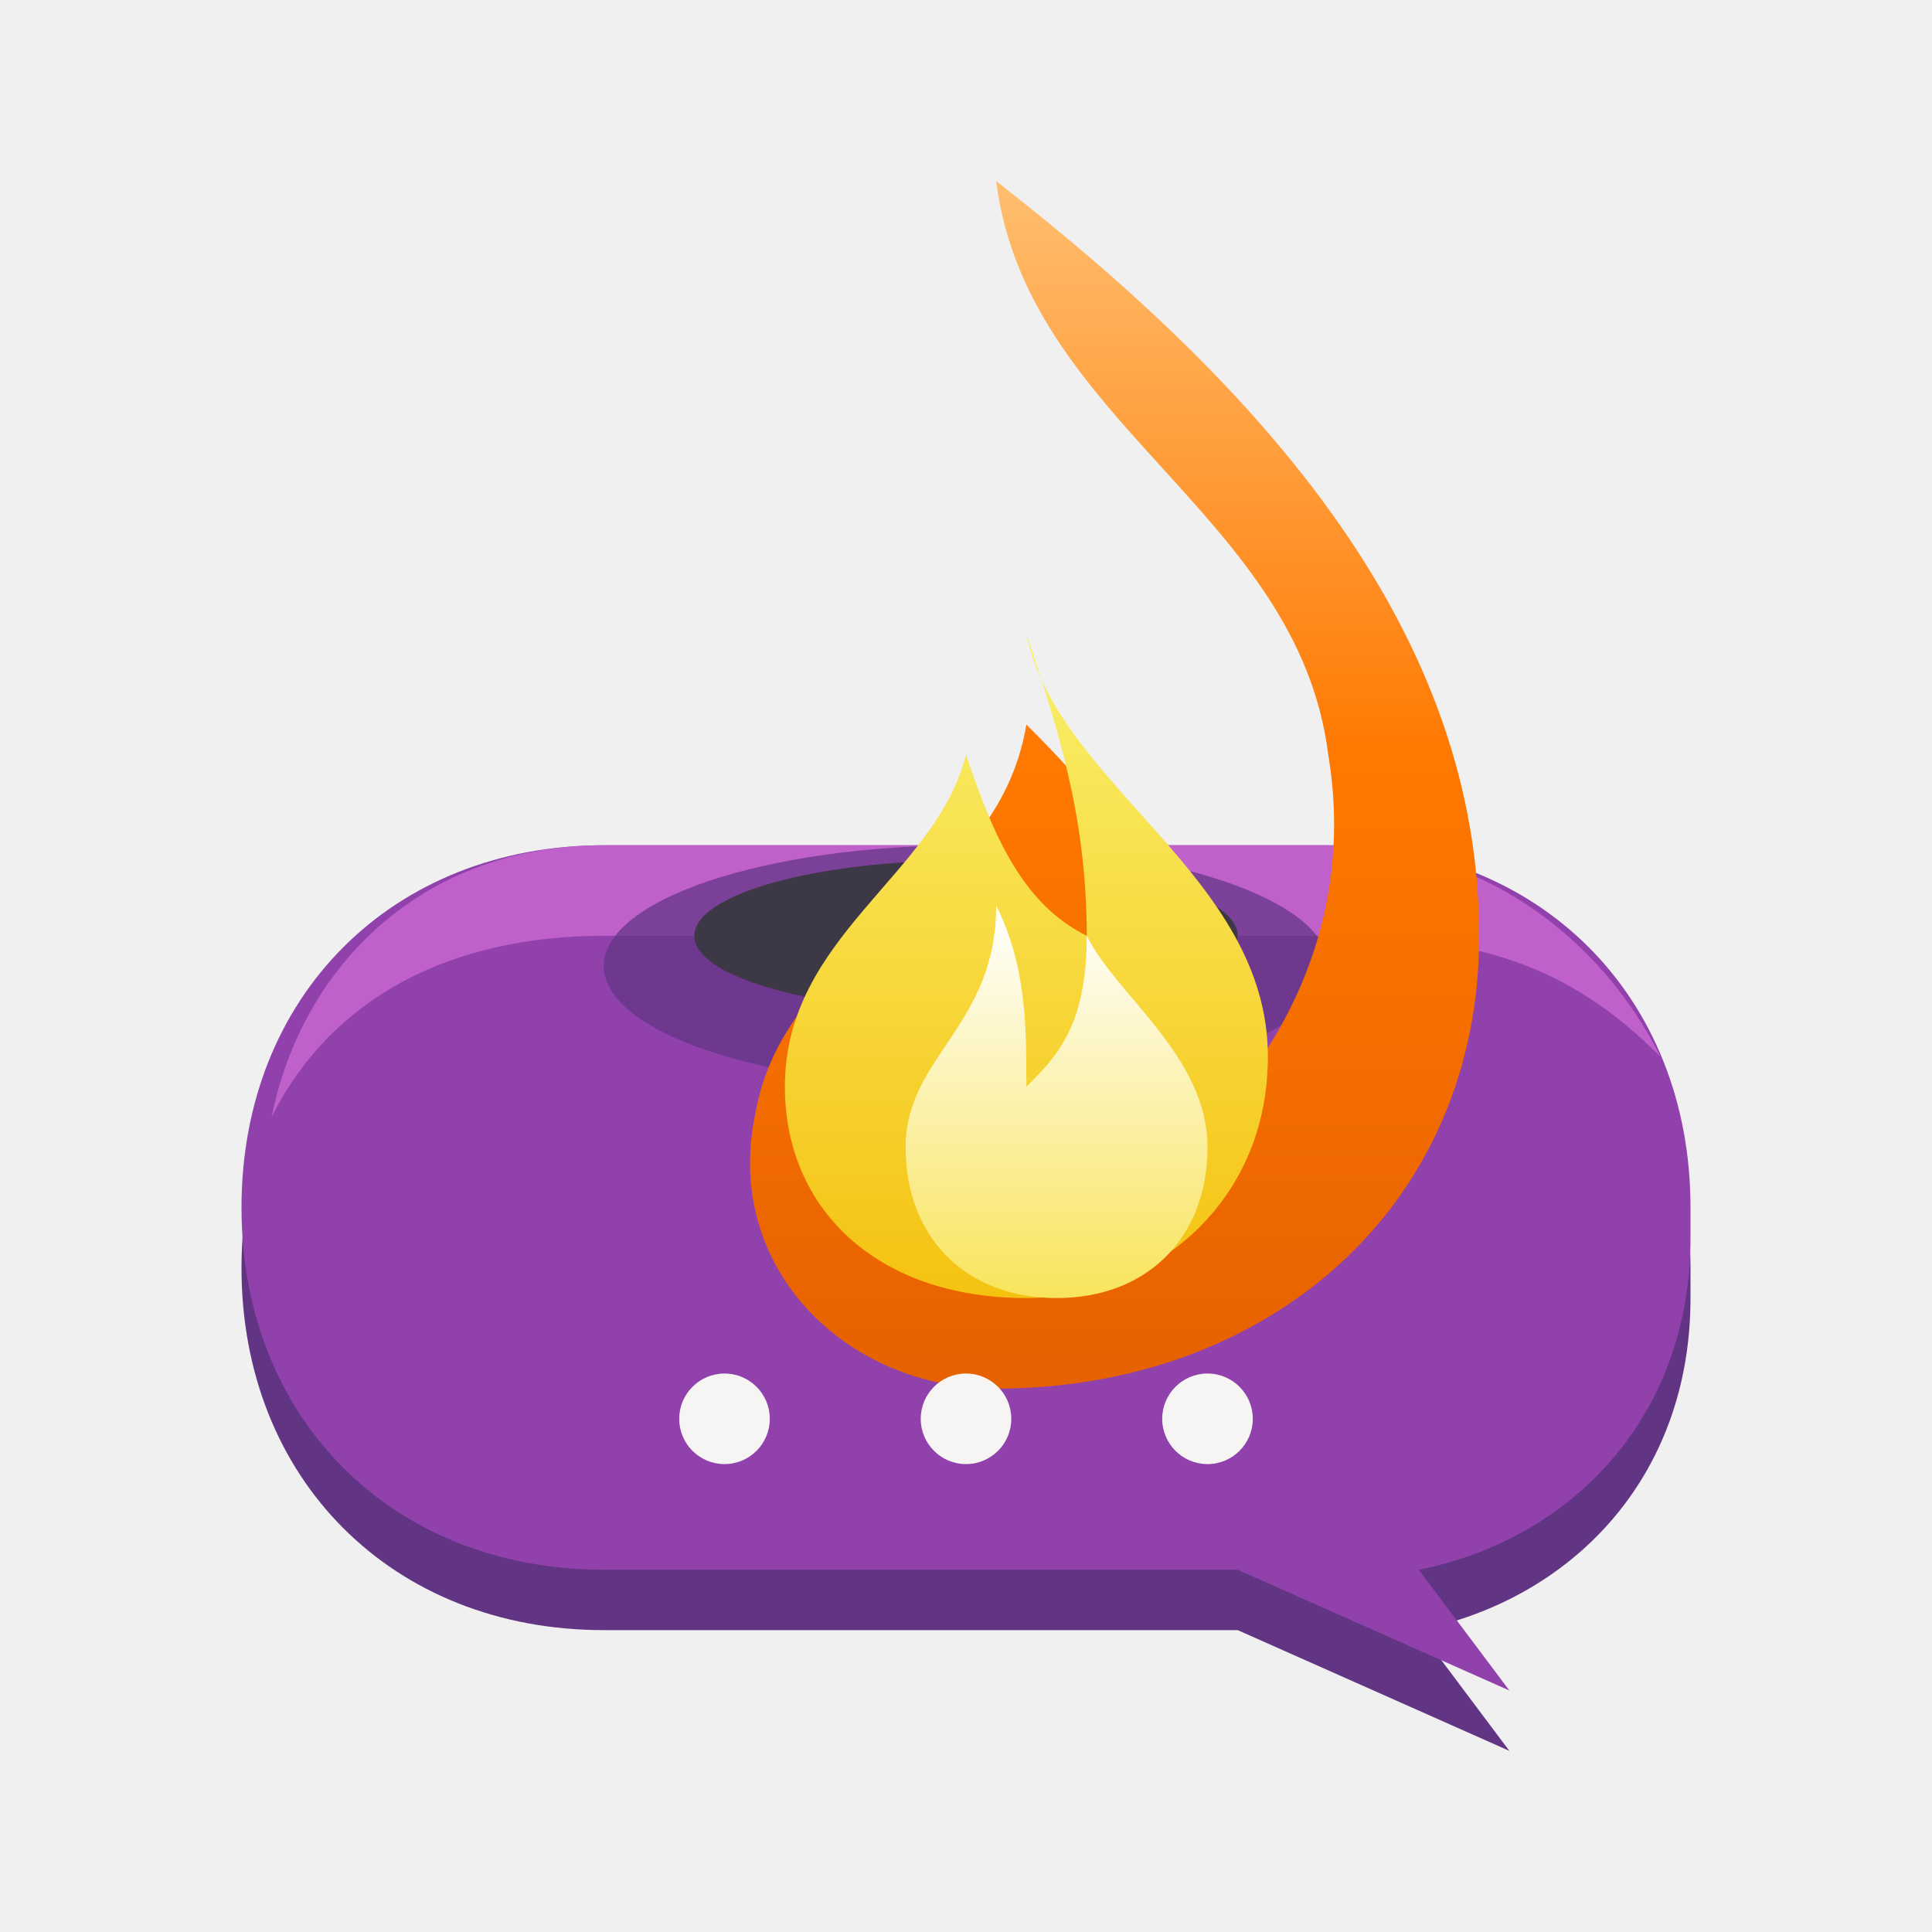
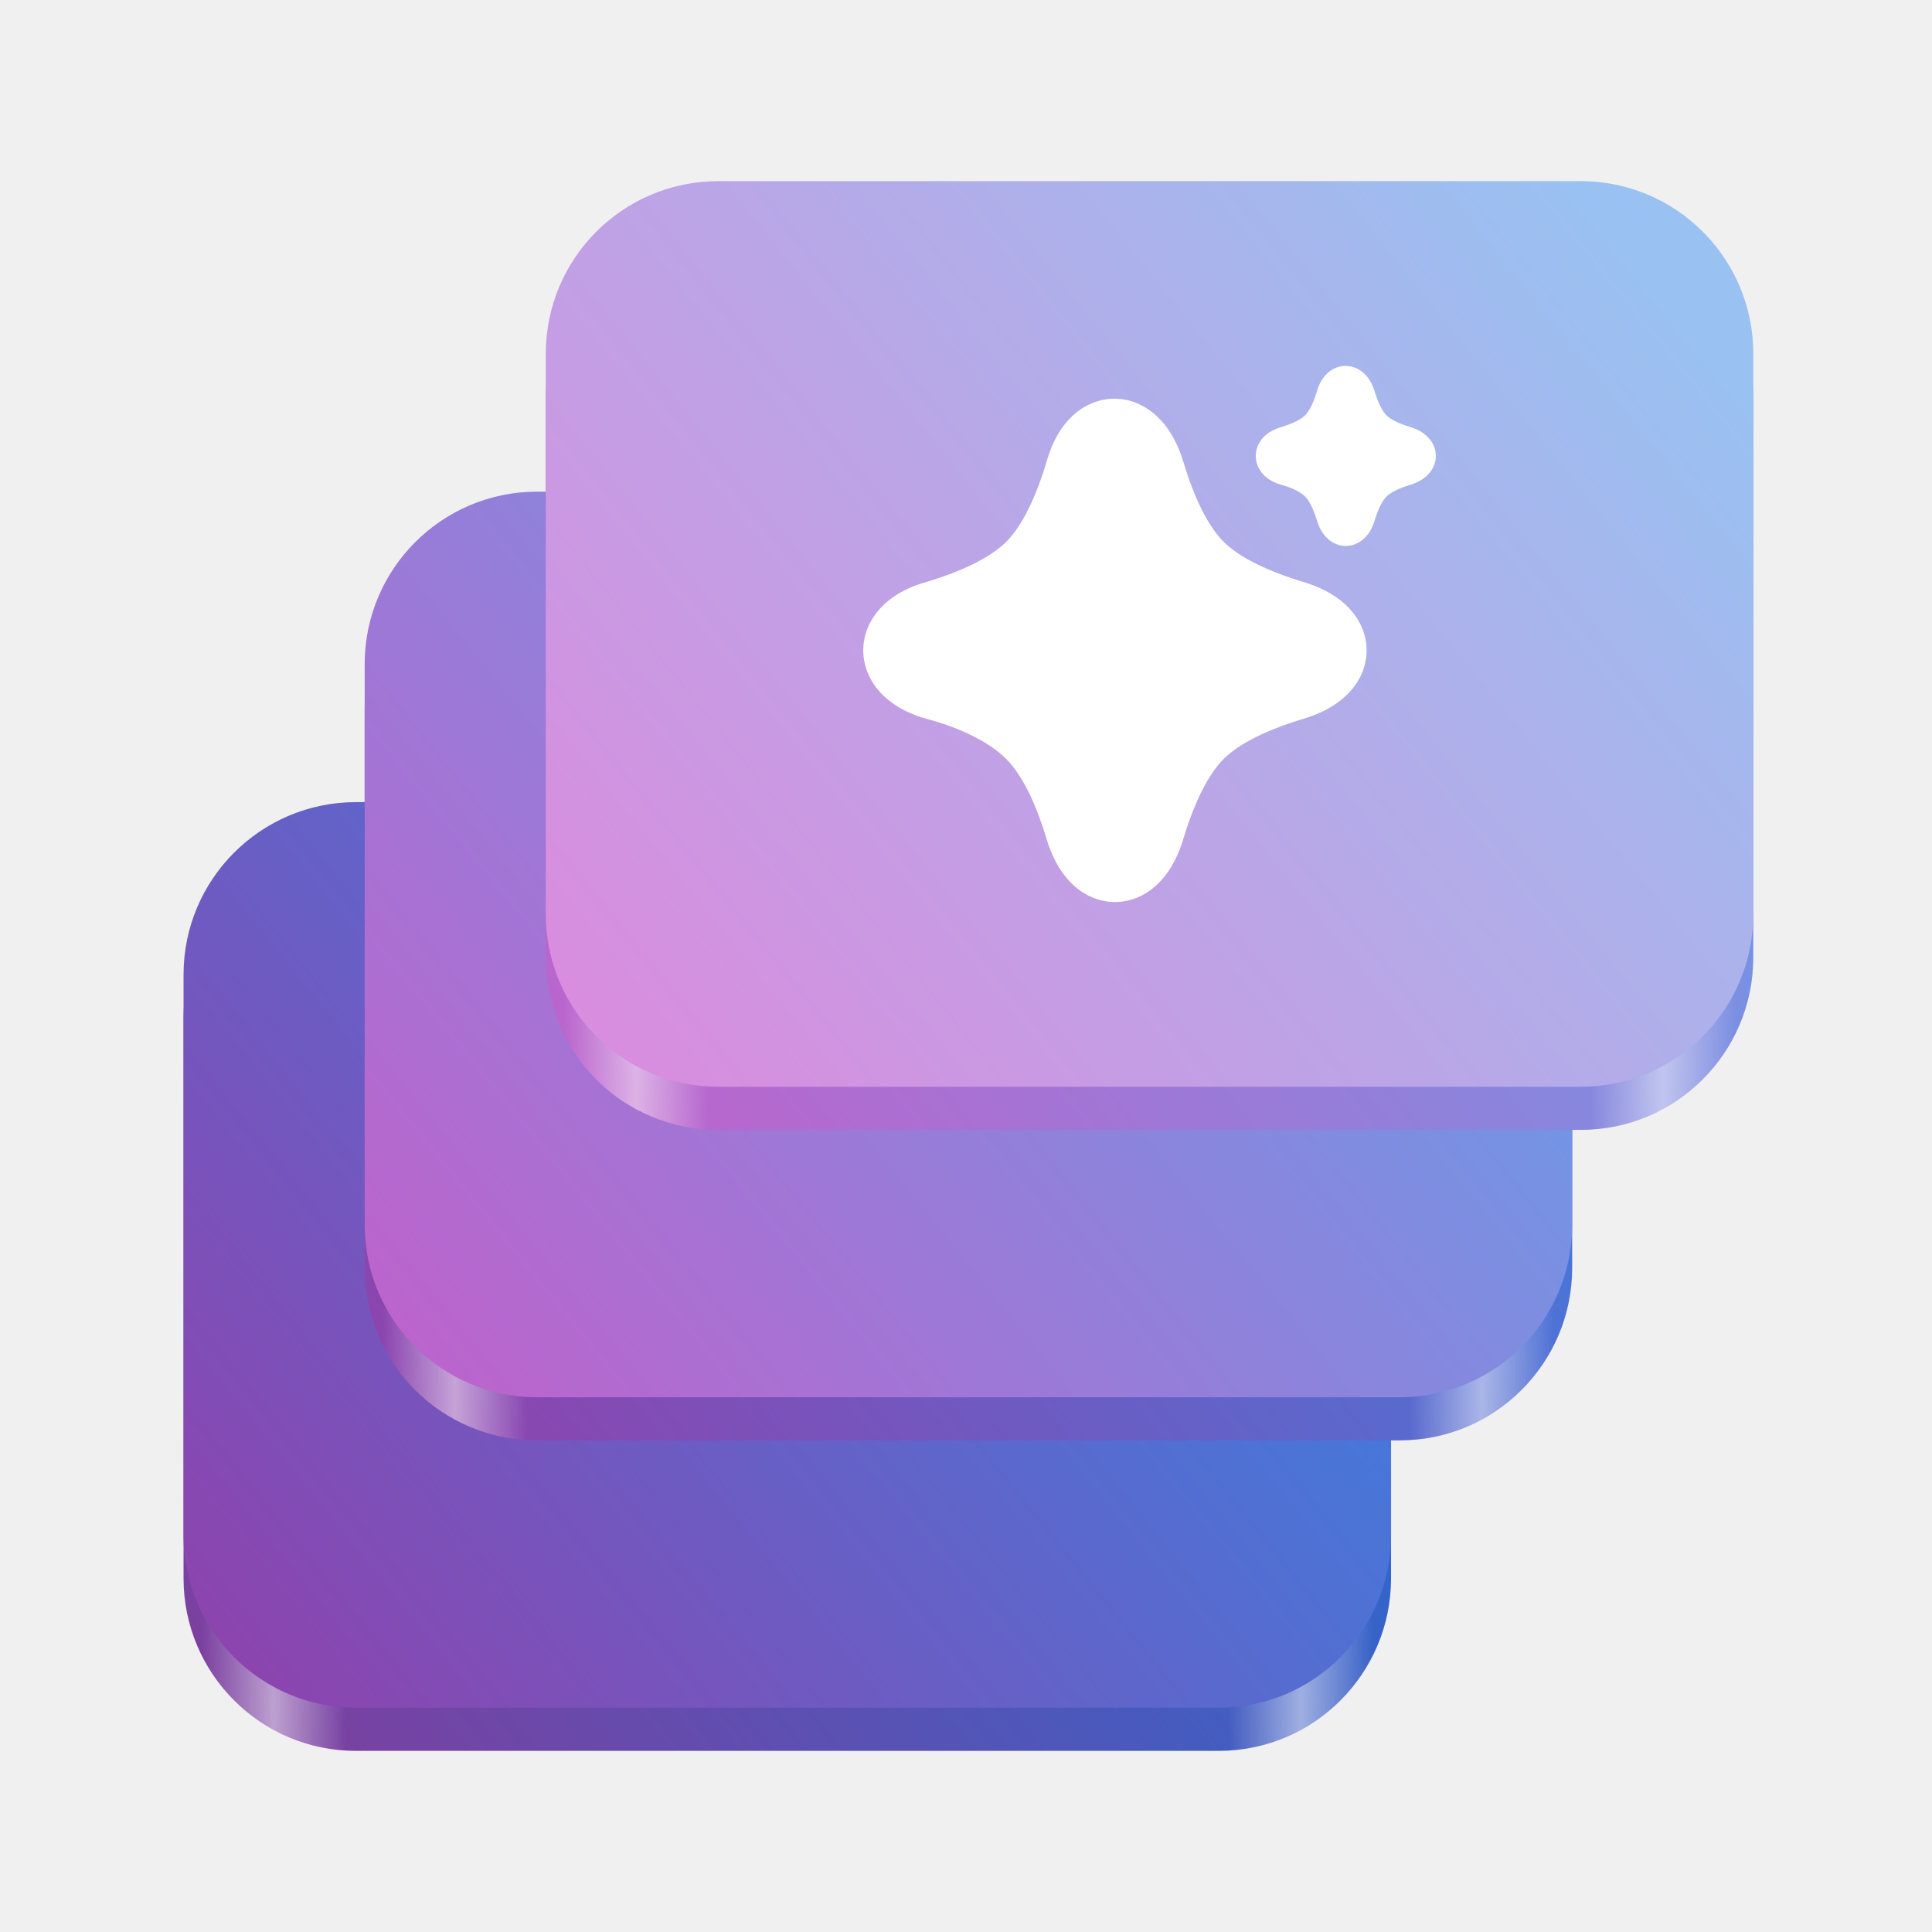
- <svg xmlns="http://www.w3.org/2000/svg" width="128" height="128" viewBox="0 0 128 128" version="1.1">
-   <defs>
-     <linearGradient id="outer-flame" x1="0" y1="0" x2="0" y2="1">
-       <stop offset="0" stop-color="#ffbe6f" />
-       <stop offset="0.48" stop-color="#ff7800" />
-       <stop offset="1" stop-color="#e66100" />
+ <svg xmlns="http://www.w3.org/2000/svg" xmlns:ns2="https://www.gtk.org/grappa" xmlns:xlink="http://www.w3.org/1999/xlink" height="128px" viewBox="0 0 128 128" width="128px" version="1.1" id="svg19">
+   <defs id="defs19">
+     <linearGradient id="linearGradient47" gradientTransform="matrix(0.232143,0,0,0.197368,-6.839221,200.6425)" gradientUnits="userSpaceOnUse" x1="88.596" x2="536.596" y1="-449.394" y2="-449.394">
+       <stop offset="0" id="stop42" style="stop-color:#000000;stop-opacity:0.8;" />
+       <stop offset="0.038" stop-color="#c0bfbc" id="stop43" />
+       <stop offset="0.077" id="stop44" style="stop-color:#000000;stop-opacity:0.8;" />
+       <stop offset="0.923" id="stop45" style="stop-color:#000000;stop-opacity:0.8;" />
+       <stop offset="0.962" stop-color="#c0bfbc" id="stop46" />
+       <stop offset="1" id="stop47" style="stop-color:#000000;stop-opacity:0.8;" />
    </linearGradient>
-     <linearGradient id="inner-flame" x1="0" y1="0" x2="0" y2="1">
-       <stop offset="0" stop-color="#f9f06b" />
-       <stop offset="1" stop-color="#f5c211" />
+     <linearGradient xlink:href="#linearGradient70" id="linearGradient56" gradientUnits="userSpaceOnUse" gradientTransform="matrix(0.7142857,0,0,0.7142857,174.287,30.85647)" x1="8" y1="108" x2="106.577" y2="28.205" />
+     <linearGradient id="linearGradient70">
+       <stop style="stop-color:#813d9c;stop-opacity:1;" offset="0" id="stop69" />
+       <stop style="stop-color:#1c71d8;stop-opacity:1;" offset="1" id="stop70" />
    </linearGradient>
-     <linearGradient id="ember" x1="0" y1="0" x2="0" y2="1">
-       <stop offset="0" stop-color="#ffffff" />
-       <stop offset="1" stop-color="#f8e45c" />
+     <linearGradient xlink:href="#linearGradient26" id="linearGradient57" gradientUnits="userSpaceOnUse" gradientTransform="matrix(0.9814839,0,0,1,-32.70304,8.77646)" x1="216.717" y1="78.111" x2="228.902" y2="78.111" />
+     <linearGradient id="linearGradient26">
+       <stop style="stop-color:#ffffff;stop-opacity:0;" offset="0.1" id="stop24" />
+       <stop style="stop-color:#ffffff;stop-opacity:0.5;" offset="0.5" id="stop25" />
+       <stop style="stop-color:#ffffff;stop-opacity:0;" offset="0.9" id="stop26" />
    </linearGradient>
-     <clipPath id="vessel-clip">
-       <path d="M 40,56 H 88 C 102,56 112,66 112,80 V 82 C 112,94 104,102 94,104 L 100,112 L 82,104 H 40 C 26,104 16,94 16,80 C 16,66 26,56 40,56 Z" />
+     <linearGradient xlink:href="#linearGradient26" id="linearGradient58" gradientUnits="userSpaceOnUse" gradientTransform="matrix(0.9814839,0,0,1,35.33724,8.77645)" x1="216.717" y1="78.111" x2="228.902" y2="78.111" />
+     <linearGradient xlink:href="#linearGradient68" id="linearGradient59" gradientUnits="userSpaceOnUse" gradientTransform="matrix(0.7142857,0,0,0.7142857,174.287,27.99935)" x1="8" y1="108" x2="106.577" y2="28.205" />
+     <linearGradient id="linearGradient68">
+       <stop style="stop-color:#9141ac;stop-opacity:1;" offset="0" id="stop67" />
+       <stop style="stop-color:#3584e4;stop-opacity:1;" offset="1" id="stop68" />
+     </linearGradient>
+     <linearGradient xlink:href="#linearGradient68" id="linearGradient60" gradientUnits="userSpaceOnUse" gradientTransform="matrix(0.7142857,0,0,0.7142857,186.2866,10.28528)" x1="8" y1="108" x2="106.577" y2="28.205" />
+     <linearGradient xlink:href="#linearGradient26" id="linearGradient61" gradientUnits="userSpaceOnUse" gradientTransform="matrix(0.9814839,0,0,1,-20.70342,-11.79474)" x1="216.717" y1="78.111" x2="228.902" y2="78.111" />
+     <linearGradient xlink:href="#linearGradient26" id="linearGradient62" gradientUnits="userSpaceOnUse" gradientTransform="matrix(0.9814839,0,0,1,47.33686,-11.79475)" x1="216.717" y1="78.111" x2="228.902" y2="78.111" />
+     <linearGradient xlink:href="#linearGradient64" id="linearGradient63" gradientUnits="userSpaceOnUse" gradientTransform="matrix(0.7142857,0,0,0.7142857,186.2866,7.42815)" x1="8" y1="108" x2="106.577" y2="28.205" />
+     <linearGradient id="linearGradient64">
+       <stop style="stop-color:#c061cb;stop-opacity:1;" offset="0" id="stop63" />
+       <stop style="stop-color:#62a0ea;stop-opacity:1;" offset="1" id="stop64" />
+     </linearGradient>
+     <linearGradient xlink:href="#linearGradient64" id="linearGradient17" gradientUnits="userSpaceOnUse" gradientTransform="matrix(0.7142857,0,0,0.7142857,198.2862,-10.28591)" x1="8" y1="108" x2="106.577" y2="28.205" />
+     <linearGradient xlink:href="#linearGradient26" id="linearGradient30" x1="216.717" y1="78.111" x2="228.902" y2="78.111" gradientUnits="userSpaceOnUse" gradientTransform="matrix(0.9814839,0,0,1,-8.70382,-32.36593)" />
+     <linearGradient xlink:href="#linearGradient26" id="linearGradient27" gradientUnits="userSpaceOnUse" gradientTransform="matrix(0.9814839,0,0,1,59.33646,-32.36594)" x1="216.717" y1="78.111" x2="228.902" y2="78.111" />
+     <linearGradient xlink:href="#linearGradient18" id="linearGradient13" gradientUnits="userSpaceOnUse" gradientTransform="matrix(0.7142857,0,0,0.7142857,198.2862,-13.14304)" x1="8" y1="108" x2="106.577" y2="28.205" />
+     <linearGradient id="linearGradient18">
+       <stop style="stop-color:#dc8add;stop-opacity:1;" offset="0" id="stop17" />
+       <stop style="stop-color:#99c1f1;stop-opacity:1;" offset="1" id="stop18" />
+     </linearGradient>
+     <mask maskUnits="userSpaceOnUse" id="mask21">
+       <g id="g23" transform="translate(-235.7169,-34.9132)">
+         <g filter="url(#a)" id="g22" transform="translate(235.7169,34.9132)">
+           <rect fill-opacity="0.393" height="128" width="128" id="rect22" x="0" y="0" />
+         </g>
+       </g>
+     </mask>
+     <mask maskUnits="userSpaceOnUse" id="mask23">
+       <g id="g25" transform="translate(-235.7169,-34.9132)">
+         <g filter="url(#a)" id="g24" transform="translate(235.7169,34.9132)">
+           <rect fill-opacity="0.393" height="128" width="128" id="rect23" x="0" y="0" />
+         </g>
+       </g>
+     </mask>
+     <clipPath clipPathUnits="userSpaceOnUse" id="clipPath25">
+       <rect height="152" width="192" id="rect25" x="-2.0898437e-06" y="-1.621582e-06" />
    </clipPath>
+     <clipPath clipPathUnits="userSpaceOnUse" id="clipPath26">
+       <rect height="152" width="192" id="rect26" x="-2.0898437e-06" y="-1.621582e-06" />
+     </clipPath>
+     <linearGradient id="linearGradient32" gradientTransform="matrix(0.232143,0,0,0.197368,-6.839221,200.6425)" gradientUnits="userSpaceOnUse" x1="88.596" x2="536.596" y1="-449.394" y2="-449.394">
+       <stop offset="0" id="stop3-5" />
+       <stop offset="0.038" stop-color="#c0bfbc" id="stop4-0" />
+       <stop offset="0.077" id="stop5-9" />
+       <stop offset="0.923" id="stop6-6" />
+       <stop offset="0.962" stop-color="#c0bfbc" id="stop7-3" />
+       <stop offset="1" id="stop8-8" />
+     </linearGradient>
  </defs>
-   <path d="M 40,56 H 88 C 102,56 112,66 112,80 V 82 C 112,94 104,102 94,104 L 100,112 L 82,104 H 40 C 26,104 16,94 16,80 C 16,66 26,56 40,56 Z" fill="#613583" transform="translate(0,4)" />
-   <path d="M 40,56 H 88 C 102,56 112,66 112,80 V 82 C 112,94 104,102 94,104 L 100,112 L 82,104 H 40 C 26,104 16,94 16,80 C 16,66 26,56 40,56 Z" fill="#9141ac" />
-   <path d="M 40,56 H 88 C 98,56 106,62 110,70 C 104,64 98,62 88,62 H 40 C 30,62 22,66 18,74 C 20,64 28,56 40,56 Z" fill="#c061cb" />
-   <ellipse cx="64" cy="64" rx="24" ry="8" fill="#613583" opacity="0.72" clip-path="url(#vessel-clip)" />
-   <ellipse cx="64" cy="62" rx="18" ry="5" fill="#3d3846" />
-   <path d="M 66,12        C 68,28 86,34 88,50        C 90,62 84,72 76,78        C 82,64 76,56 68,48        C 66,60 52,62 50,74        C 48,84 56,92 66,92        C 84,92 98,80 98,62        C 98,42 84,26 66,12 Z" fill="url(#outer-flame)" />
-   <path d="M 68,42        C 70,52 84,58 84,70        C 84,80 76,86 68,86        C 58,86 52,80 52,72        C 52,62 62,58 64,50        C 66,56 68,60 72,62        C 72,54 70,48 68,42 Z" fill="url(#inner-flame)" />
-   <path d="M 66,60 C 66,68 60,70 60,76 C 60,82 64,86 70,86 C 76,86 80,82 80,76 C 80,70 74,66 72,62 C 72,68 70,70 68,72 C 68,68 68,64 66,60 Z" fill="url(#ember)" />
-   <circle cx="48" cy="94" r="3" fill="#f6f5f4" />
-   <circle cx="64" cy="94" r="3" fill="#f6f5f4" />
-   <circle cx="80" cy="94" r="3" fill="#f6f5f4" />
+   <filter id="a" height="1" width="1" x="0" y="0">
+     <feColorMatrix in="SourceGraphic" type="matrix" values="0 0 0 0 1 0 0 0 0 1 0 0 0 0 1 0 0 0 1 0" id="feColorMatrix1" />
+   </filter>
+   <mask id="b">
+     <g filter="url(#a)" id="g1">
+       <rect fill-opacity="0.35" height="128" width="128" id="rect1" />
+     </g>
+   </mask>
+   <clipPath id="c">
+     <rect height="152" width="192" id="rect2" />
+   </clipPath>
+   <linearGradient id="e" gradientTransform="matrix(0.232143,0,0,0.197368,-6.839221,200.6425)" gradientUnits="userSpaceOnUse" x1="88.596" x2="536.596" y1="-449.394" y2="-449.394">
+     <stop offset="0" id="stop3" />
+     <stop offset="0.038" stop-color="#c0bfbc" id="stop4" />
+     <stop offset="0.077" id="stop5" />
+     <stop offset="0.923" id="stop6" />
+     <stop offset="0.962" stop-color="#c0bfbc" id="stop7" />
+     <stop offset="1" id="stop8" />
+   </linearGradient>
+   <g id="g76" transform="translate(-167.8402,8.00106)">
+     <rect style="display:inline;fill:url(#linearGradient56);stroke:#000000;stroke-width:0;enable-background:new" id="rect21-6-3-9-6-2-3-1-7" width="80" height="60" x="180.001" y="47.999" ry="11.429" rx="11.429" />
+     <path d="M 191.961,75.142 H 180 V 96.571 c 0,6.331 5.098,11.428 11.43,11.428 h 0.531 z" style="fill:url(#linearGradient57);stroke-width:0" id="path50-2" />
+     <path d="m 260,75.142 h -11.959 v 32.857 h 0.531 c 6.329,0 11.423,-5.092 11.428,-11.42 z" style="display:inline;fill:url(#linearGradient58);stroke-width:0;enable-background:new" id="path55-2" />
+     <rect style="display:inline;fill:url(#linearGradient59);stroke:#000000;stroke-width:0;enable-background:new" id="rect21-6-3-9-6-2-3-6" width="80" height="60" x="180.001" y="45.142" ry="11.429" rx="11.429" />
+     <rect style="display:inline;fill:url(#linearGradient60);stroke:#000000;stroke-width:0;enable-background:new" id="rect21-6-3-9-6-2-3-1-7-7" width="80" height="60" x="192.001" y="27.428" ry="11.429" rx="11.429" />
+     <path d="M 203.961,54.57 H 192 V 76 c 0,6.331 5.098,11.428 11.43,11.428 h 0.531 z" style="fill:url(#linearGradient61);stroke-width:0" id="path50-2-1" />
+     <path d="m 272,54.57 h -11.959 v 32.857 h 0.531 c 6.329,0 11.423,-5.092 11.428,-11.42 z" style="display:inline;fill:url(#linearGradient62);stroke-width:0;enable-background:new" id="path55-2-1" />
+     <rect style="display:inline;fill:url(#linearGradient63);stroke:#000000;stroke-width:0;enable-background:new" id="rect21-6-3-9-6-2-3-6-5" width="80" height="60" x="192.001" y="24.571" ry="11.429" rx="11.429" />
+     <rect style="display:inline;fill:url(#linearGradient17);stroke:#000000;stroke-width:0;enable-background:new" id="rect21-6-3-9-6-2-3-1" width="80" height="60" x="204" y="6.857" ry="11.429" rx="11.429" />
+     <path d="m 215.961,33.999 h -11.961 v 21.43 c 0,6.331 5.098,11.428 11.43,11.428 h 0.531 z" style="fill:url(#linearGradient30);stroke-width:0" id="path50" />
+     <path d="m 284,33.999 h -11.959 v 32.857 h 0.531 c 6.329,0 11.423,-5.092 11.428,-11.42 z" style="display:inline;fill:url(#linearGradient27);stroke-width:0;enable-background:new" id="path55" />
+     <rect style="display:inline;fill:url(#linearGradient13);stroke:#000000;stroke-width:0;enable-background:new" id="rect21-6-3-9-6-2-3" width="80" height="60" x="204" y="4" ry="11.429" rx="11.429" />
+     <g id="g20" transform="matrix(2.543826,0,0,2.543826,-795.7187,-622.0902)" style="fill:#ffffff;fill-opacity:1;stroke:#ffffff;stroke-opacity:1">
+       <path id="big slop" fill="none" stroke="url(#gpa:foreground) #000000" stroke-width="2" stroke-linecap="round" stroke-linejoin="round" d="m 412.439,259.168 c -1.014,0.305 -1.922,0.724 -2.495,1.297 -0.573,0.573 -0.992,1.482 -1.298,2.497 -0.376,1.249 -1.274,1.249 -1.65,-0.002 -0.305,-1.014 -0.724,-1.922 -1.297,-2.495 -0.573,-0.573 -1.473,-1.023 -2.497,-1.298 -1.249,-0.335 -1.249,-1.315 0.002,-1.65 1.014,-0.305 1.922,-0.724 2.495,-1.297 0.573,-0.573 0.992,-1.482 1.298,-2.497 0.335,-1.249 1.274,-1.249 1.65,0.002 0.305,1.014 0.724,1.922 1.297,2.495 0.573,0.573 1.482,0.992 2.497,1.298 1.249,0.376 1.249,1.274 -0.002,1.65 z" class="transparent-fill foreground-stroke" ns2:stroke="foreground" ns2:fill="none" ns2:states="outline" ns2:stroke-minwidth="25%" ns2:stroke-maxwidth="150%" style="fill:#ffffff;fill-opacity:1;stroke:#ffffff;stroke-opacity:1" />
+       <path id="small slop" fill="none" stroke="url(#gpa:foreground) #000000" stroke-opacity="1" stroke-width="1" stroke-linecap="round" stroke-linejoin="round" stroke-miterlimit="4" stroke-dasharray="none" d="m 415.368,253.552 c -0.337,0.102 -0.639,0.241 -0.829,0.431 -0.191,0.191 -0.33,0.492 -0.431,0.83 -0.125,0.415 -0.423,0.415 -0.548,-7.2e-4 -0.102,-0.337 -0.241,-0.639 -0.431,-0.829 -0.191,-0.191 -0.49,-0.34 -0.83,-0.431 -0.415,-0.111 -0.415,-0.437 7.1e-4,-0.548 0.337,-0.102 0.639,-0.241 0.829,-0.431 0.191,-0.191 0.33,-0.492 0.431,-0.83 0.111,-0.415 0.423,-0.415 0.548,6.7e-4 0.101,0.337 0.241,0.639 0.431,0.829 0.191,0.191 0.492,0.33 0.83,0.431 0.415,0.125 0.415,0.423 -7.1e-4,0.548 z" class="transparent-fill foreground-stroke" ns2:stroke="foreground" ns2:fill="none" ns2:states="outline" ns2:stroke-minwidth="25%" ns2:stroke-maxwidth="200%" style="fill:#ffffff;fill-opacity:1;stroke:#ffffff;stroke-opacity:1" />
+     </g>
+   </g>
+   <g clip-path="url(#c)" mask="url(#b)" id="g8">
+     <path d="m 161 15 l 6.562 -6.562 l -6.562 -6.562 z m 0 0" fill="#241f31" id="path8" />
+   </g>
</svg>
